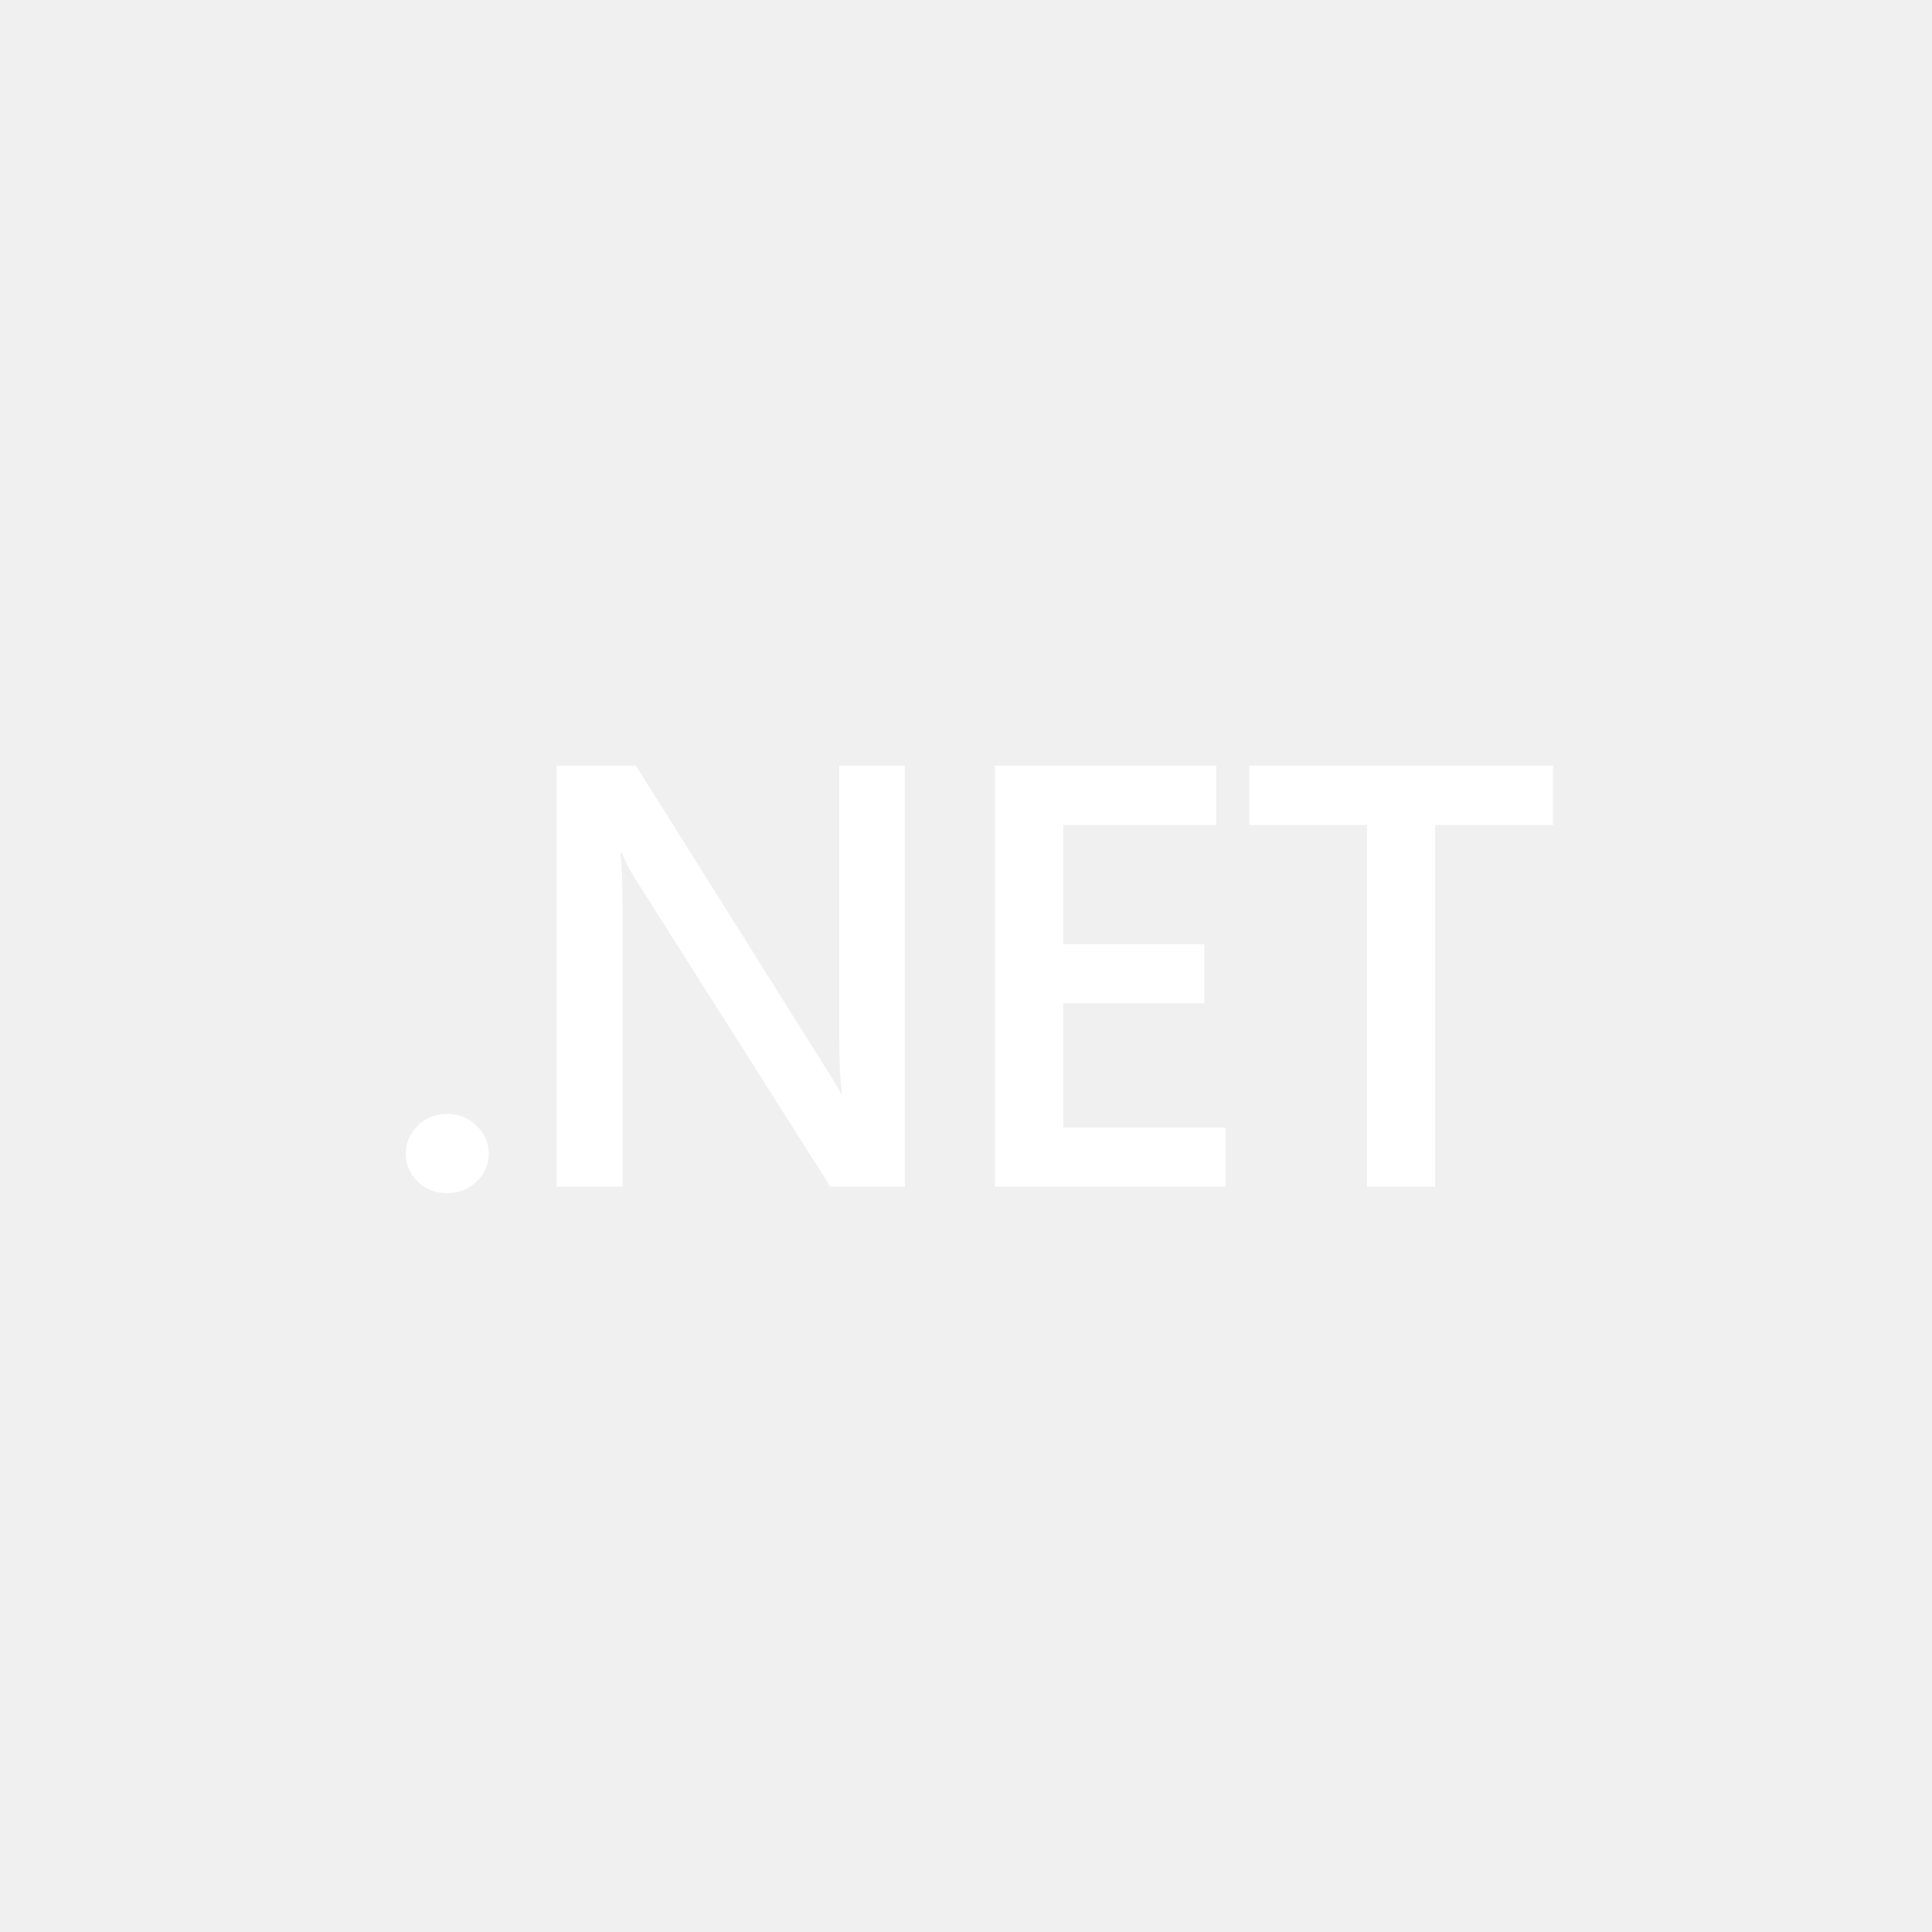
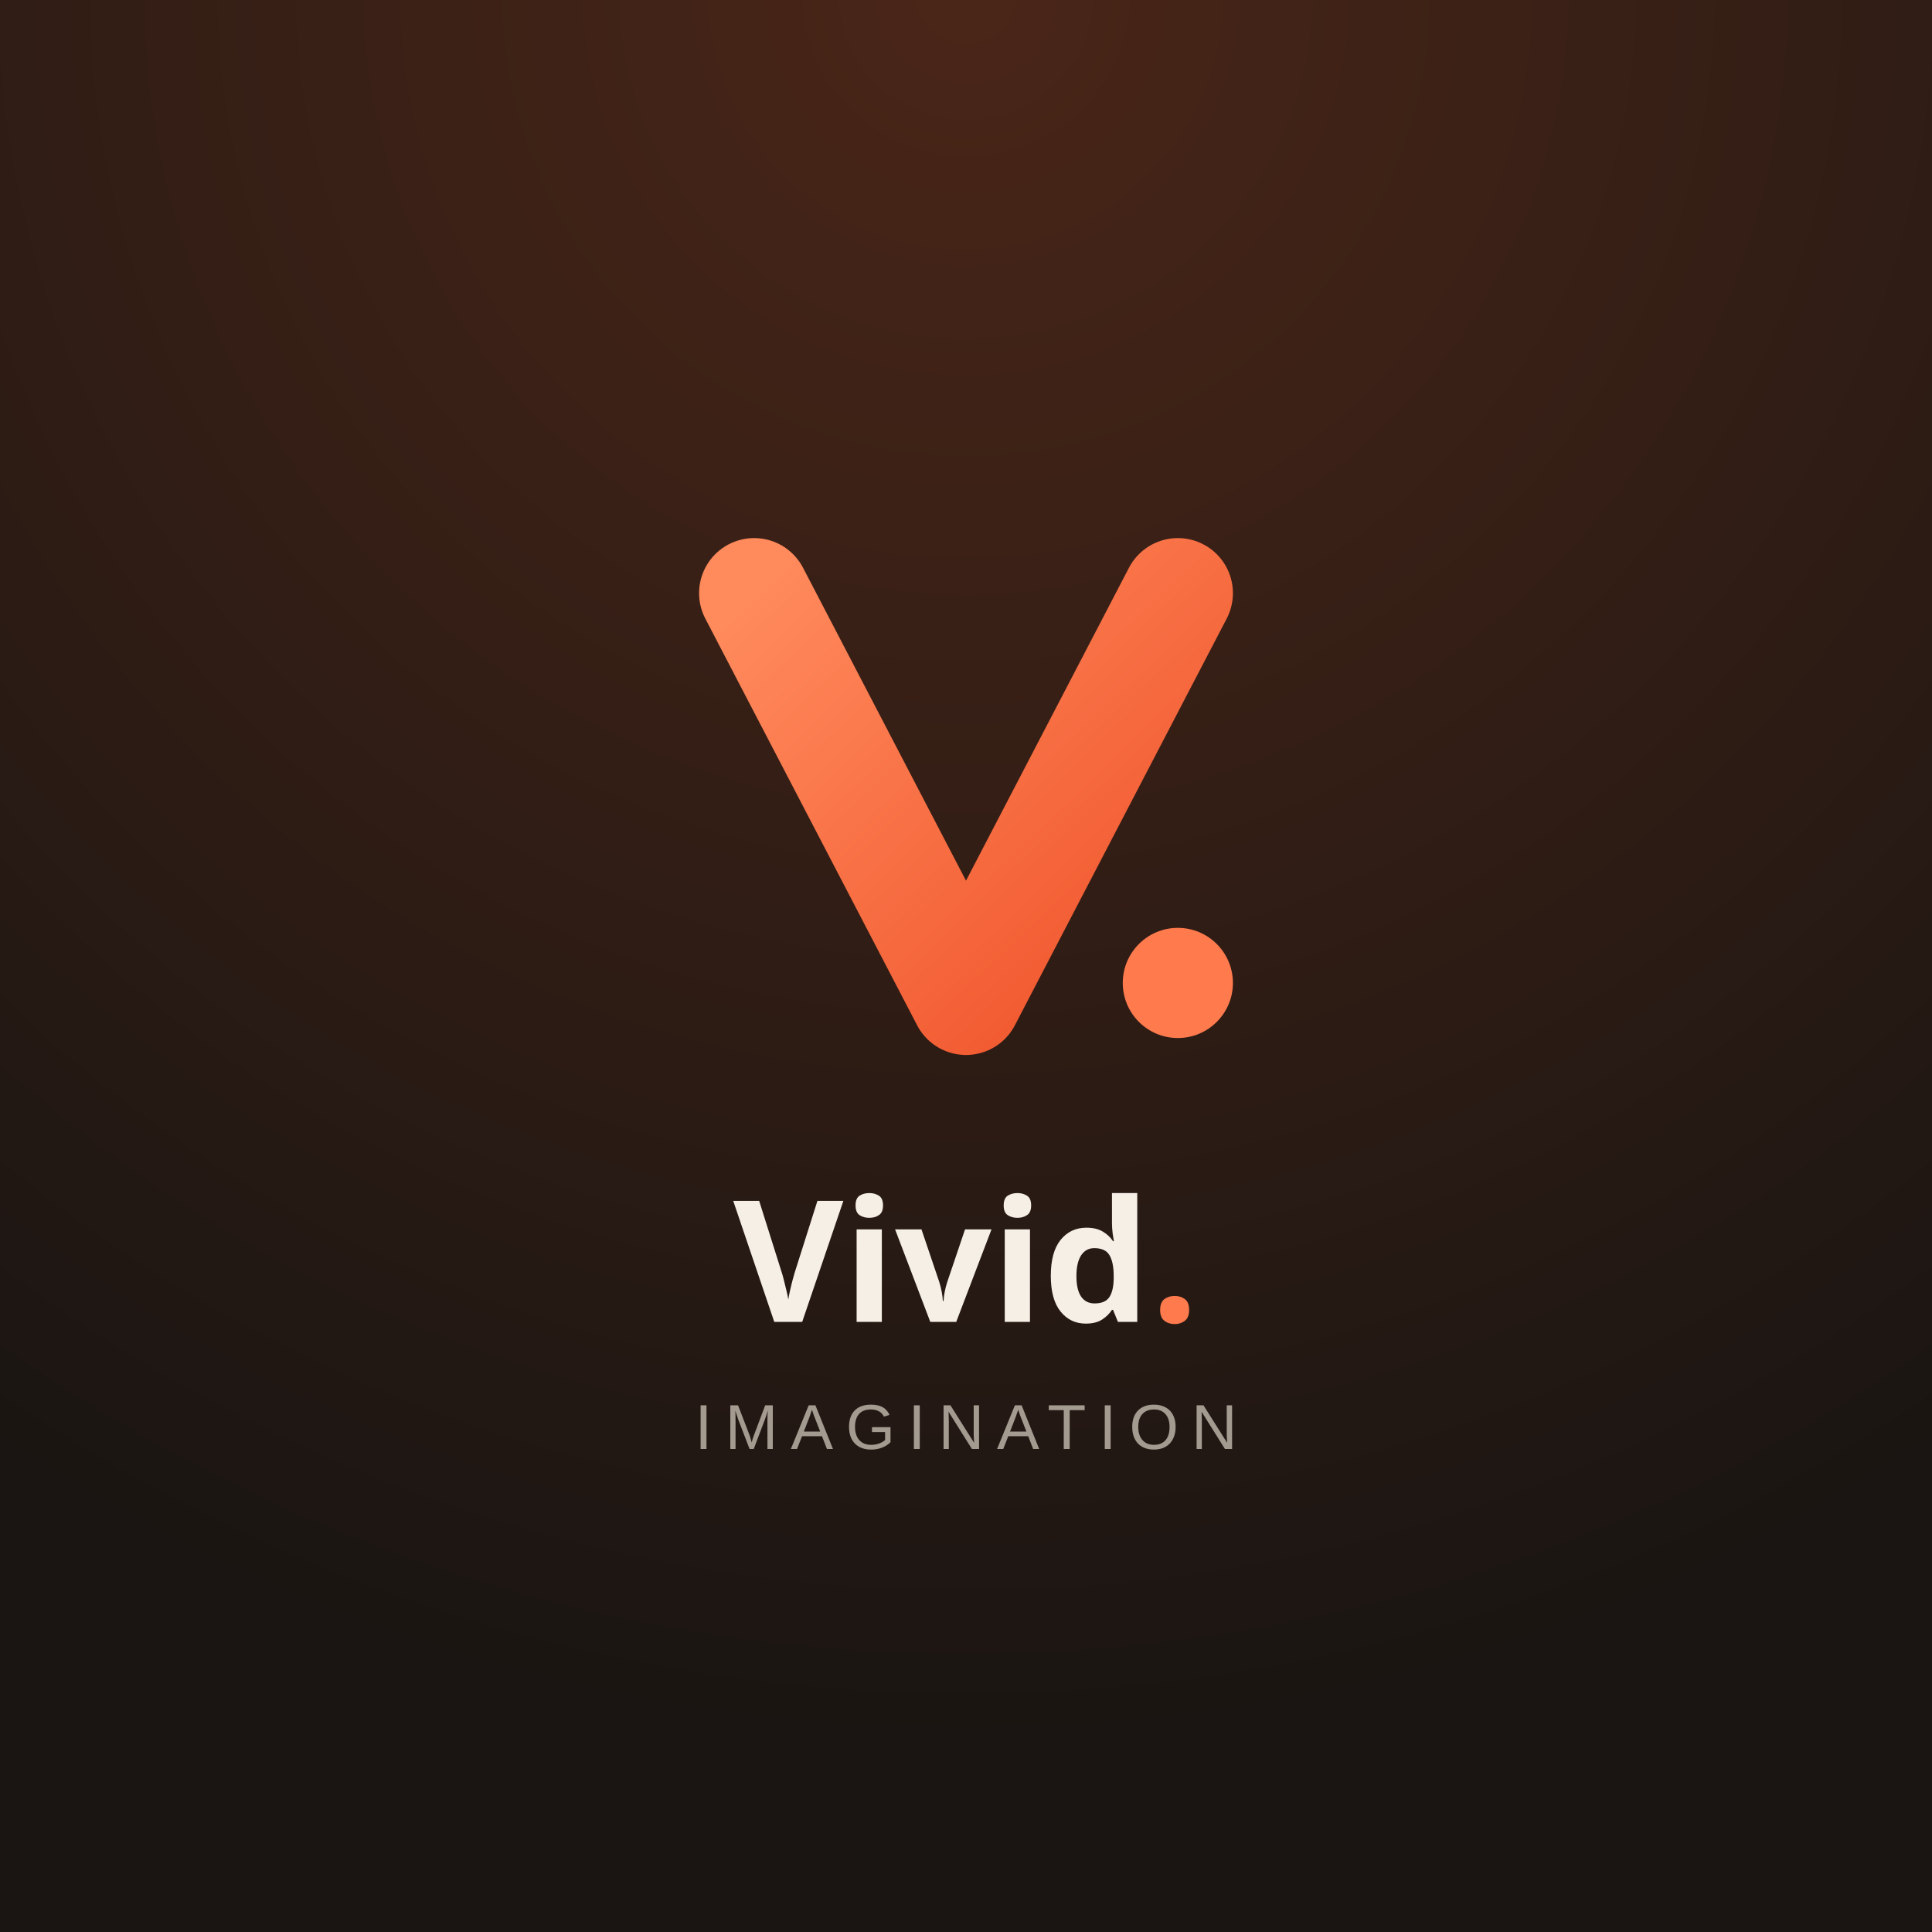
- <svg xmlns="http://www.w3.org/2000/svg" width="456" height="456" viewBox="0 0 456 456" version="1.1" xml:space="preserve" style="fill-rule:evenodd;clip-rule:evenodd;stroke-linejoin:round;stroke-miterlimit:2;">
-   <path d="m 105.5,281.609 c -2.703,0 -5.001,-0.9 -6.893,-2.702 -1.892,-1.848 -2.838,-4.042 -2.838,-6.582 0,-2.587 0.946,-4.804 2.838,-6.652 1.892,-1.848 4.19,-2.772 6.893,-2.772 2.748,0 5.068,0.924 6.96,2.772 1.937,1.848 2.906,4.064 2.906,6.652 0,2.54 -0.968,4.734 -2.906,6.582 -1.892,1.802 -4.212,2.702 -6.96,2.702 z" style="fill:#ffffff;fill-rule:nonzero;stroke-width:0.838" />
-   <path d="M 213.561,280.084 H 195.99 L 149.7,207.054 c -1.171,-1.848 -2.14,-3.765 -2.906,-5.751 h -0.406 c 0.361,2.125 0.541,6.675 0.541,13.65 v 65.132 h -15.543 v -99.36 h 18.719 l 44.737,71.298 c 1.892,2.957 3.109,4.989 3.649,6.098 h 0.27 c -0.45,-2.632 -0.676,-7.09 -0.676,-13.373 v -64.023 h 15.476 z" style="fill:#ffffff;fill-rule:nonzero;stroke-width:0.838" />
-   <path d="m 289.251,280.084 h -54.401 v -99.36 h 52.238 v 13.997 h -36.154 v 28.131 h 33.316 v 13.927 h -33.316 v 29.378 h 38.316 z" style="fill:#ffffff;fill-rule:nonzero;stroke-width:0.838" />
-   <path d="M 366.565,194.721 H 338.722 v 85.363 h -16.084 v -85.363 h -27.775 v -13.997 h 71.701 z" style="fill:#ffffff;fill-rule:nonzero;stroke-width:0.838" />
+ <svg xmlns="http://www.w3.org/2000/svg" width="456" height="456" viewBox="0 0 456 456">
+   <defs>
+     <radialGradient id="g" cx="50%" cy="0%" r="90%">
+       <stop offset="0" stop-color="#4a2618" />
+       <stop offset="1" stop-color="#1a1512" />
+     </radialGradient>
+     <linearGradient id="c" x1="0" y1="0" x2="1" y2="1">
+       <stop offset="0" stop-color="#ff8a5c" />
+       <stop offset="1" stop-color="#f0532b" />
+     </linearGradient>
+   </defs>
+   <rect width="456" height="456" fill="url(#g)" />
+   <path d="M178 140 L228 236 L278 140" fill="none" stroke="url(#c)" stroke-width="26" stroke-linecap="round" stroke-linejoin="round" />
+   <circle cx="278" cy="232" r="13" fill="#ff7a4d" />
+   <text x="228" y="312" text-anchor="middle" font-family="Syne, Arial Black, sans-serif" font-weight="800" font-size="40" fill="#f5efe6">Vivid<tspan fill="#ff7a4d">.</tspan>
+   </text>
+   <text x="228" y="342" text-anchor="middle" font-family="Manrope, Arial, sans-serif" font-size="15" letter-spacing="3" fill="#a39a90">IMAGINATION</text>
</svg>
